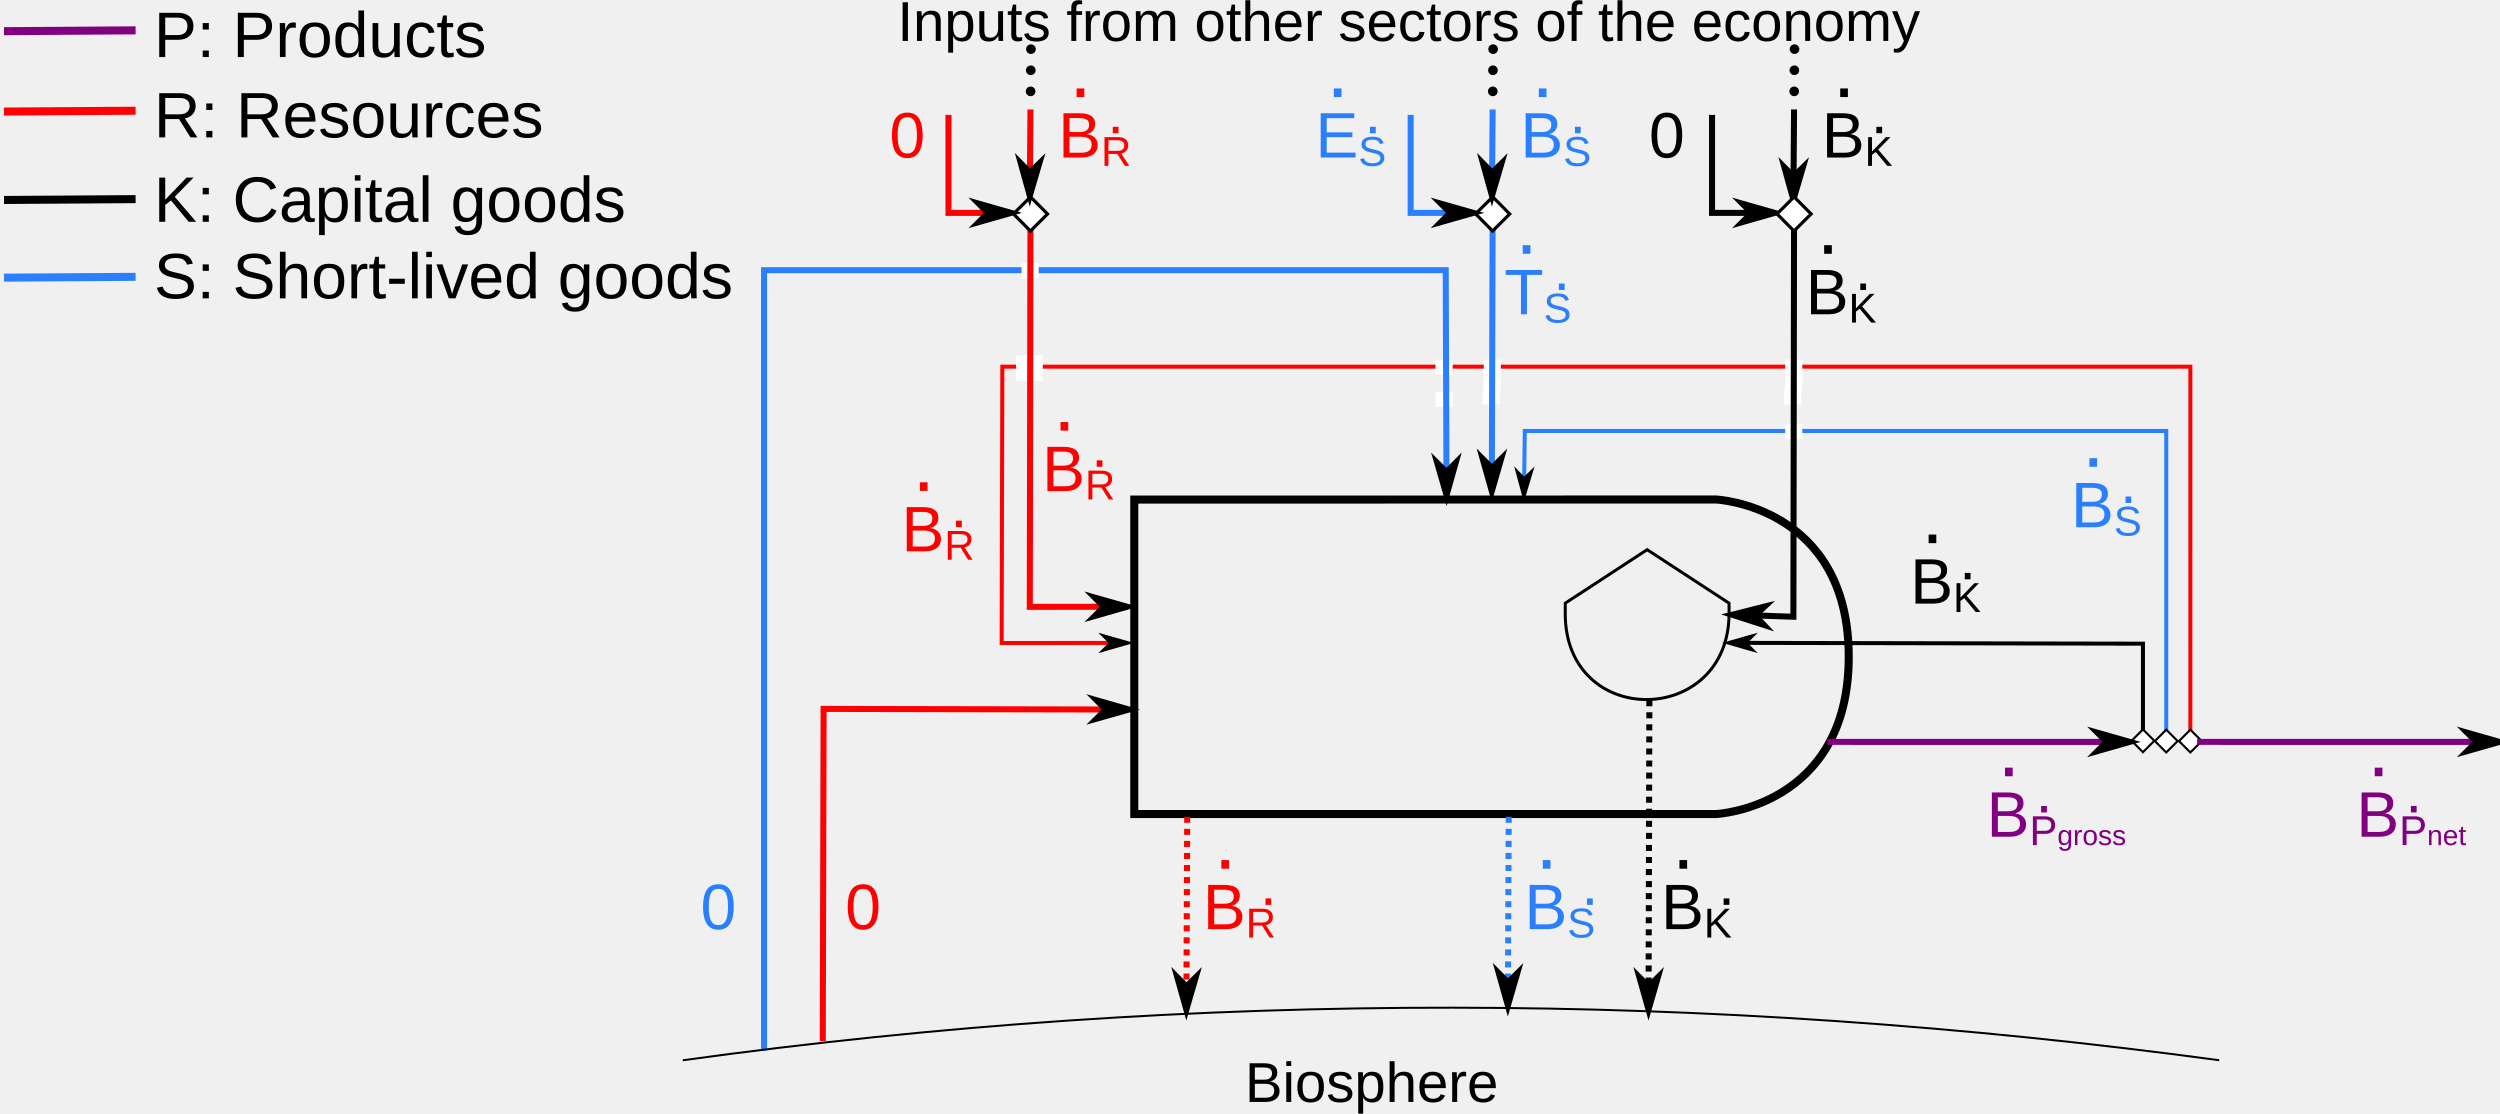
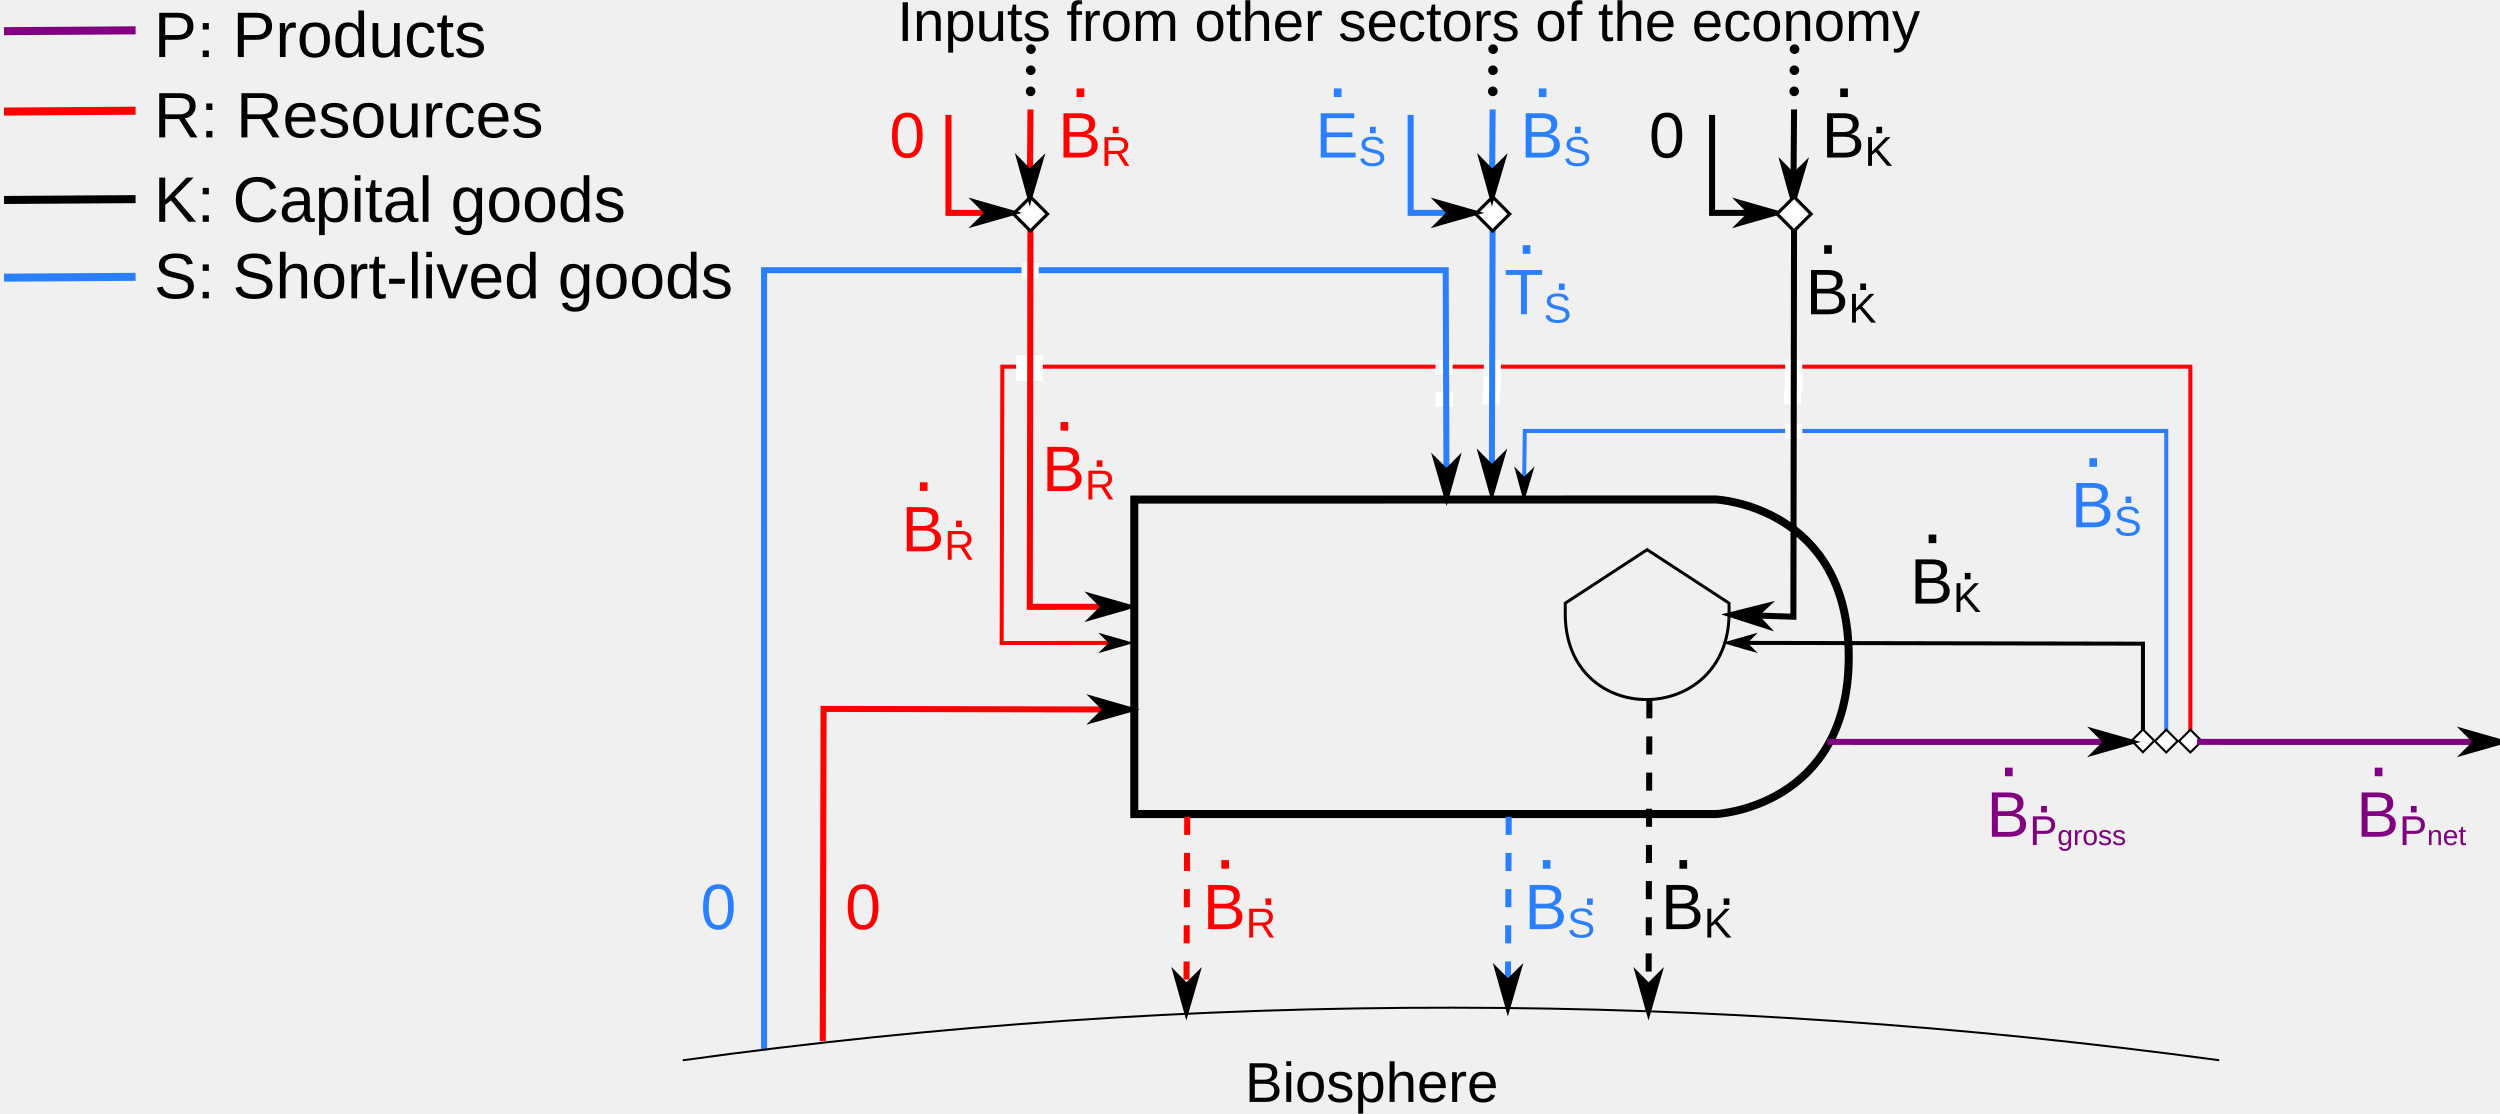
<svg xmlns="http://www.w3.org/2000/svg" width="1244.111" height="553.949" id="svg2" version="1.1">
  <defs id="defs4">
    <marker orient="auto" refY="0.0" refX="0.0" id="Arrow1Mend" style="overflow:visible;">
      <path id="path4343" d="M 0.0,0.0 L 5.0,-5.0 L -12.5,0.0 L 5.0,5.0 L 0.0,0.0 z " style="fill-rule:evenodd;stroke:#000000;stroke-width:1.0pt;marker-start:none;" transform="scale(0.4) rotate(180) translate(10,0)" />
    </marker>
    <marker orient="auto" refY="0.0" refX="0.0" id="EmptyDiamondM" style="overflow:visible">
      <path id="path4444" d="M 0,-7.071 L -7.071,0 L 0,7.071 L 7.071,0 L 0,-7.071 z " style="fill-rule:evenodd;fill:#FFFFFF;stroke:#000000;stroke-width:1.0pt;marker-start:none" transform="scale(0.4)" />
    </marker>
    <marker orient="auto" refY="0.0" refX="0.0" id="Arrow1Mstart" style="overflow:visible">
      <path id="path4340" d="M 0.0,0.0 L 5.0,-5.0 L -12.5,0.0 L 5.0,5.0 L 0.0,0.0 z " style="fill-rule:evenodd;stroke:#000000;stroke-width:1.0pt;marker-start:none" transform="scale(0.4) translate(10,0)" />
    </marker>
    <marker style="overflow:visible" id="InfiniteLineEnd" refX="0" refY="0" orient="auto">
      <g id="g4287">
        <circle id="circle4289" r="0.8" cy="0" cx="3" />
        <circle id="circle4291" r="0.8" cy="0" cx="6.5" />
        <circle id="circle4293" r="0.8" cy="0" cx="10" />
      </g>
    </marker>
    <marker orient="auto" refY="0" refX="0" id="Arrow2Mend" style="overflow:visible">
      <path id="path3888" style="font-size:12px;fill-rule:evenodd;stroke-width:0.625;stroke-linejoin:round" d="M 8.719,4.034 -2.207,0.016 8.719,-4.002 c -1.745,2.372 -1.735,5.617 -6e-7,8.035 z" transform="scale(-0.6,-0.6)" />
    </marker>
    <marker orient="auto" refY="0" refX="0" id="EmptyDiamondL" style="overflow:visible">
      <path id="path3968" d="M 0,-7.071 -7.071,0 0,7.071 7.071,0 0,-7.071 z" style="fill:#ffffff;fill-rule:evenodd;stroke:#000000;stroke-width:1pt;marker-start:none" transform="scale(0.8,0.8)" />
    </marker>
    <marker style="overflow:visible" id="InfiniteLineStart" refX="0" refY="0" orient="auto">
      <g id="g4034" transform="translate(-13,0)">
        <circle d="M 3.8,0 C 3.8,0.442 3.442,0.8 3,0.8 2.558,0.8 2.2,0.442 2.2,0 c 0,-0.442 0.358,-0.8 0.8,-0.8 0.442,0 0.8,0.358 0.8,0.8 z" id="circle4036" r="0.8" cy="0" cx="3" />
        <circle d="M 7.3,0 C 7.3,0.442 6.942,0.8 6.5,0.8 6.058,0.8 5.7,0.442 5.7,0 c 0,-0.442 0.358,-0.8 0.8,-0.8 0.442,0 0.8,0.358 0.8,0.8 z" id="circle4038" r="0.8" cy="0" cx="6.5" />
        <circle d="M 10.8,0 C 10.8,0.442 10.442,0.8 10,0.8 9.558,0.8 9.2,0.442 9.2,0 c 0,-0.442 0.358,-0.8 0.8,-0.8 0.442,0 0.8,0.358 0.8,0.8 z" id="circle4040" r="0.8" cy="0" cx="10" />
      </g>
    </marker>
    <marker orient="auto" refY="0" refX="0" id="Arrow1Lend" style="overflow:visible">
      <path id="path3792" d="M 0,0 5,-5 -12.5,0 5,5 0,0 z" style="fill-rule:evenodd;stroke:#000000;stroke-width:1pt;marker-start:none" transform="matrix(-0.8,0,0,-0.8,-10,0)" />
    </marker>
    <marker orient="auto" refY="0" refX="0" id="Arrow1Lstart-0" style="overflow:visible">
      <path id="path4143-5" d="M 0,0 5,-5 -12.5,0 5,5 0,0 z" style="fill-rule:evenodd;stroke:#000000;stroke-width:1pt;marker-start:none" transform="matrix(0.8,0,0,0.8,10,0)" />
    </marker>
    <marker orient="auto" refY="0" refX="0" id="Arrow1Lend-7" style="overflow:visible">
      <path id="path4132-0" d="M 0,0 5,-5 -12.5,0 5,5 0,0 z" style="fill-rule:evenodd;stroke:#000000;stroke-width:1pt;marker-start:none" transform="matrix(-0.8,0,0,-0.8,-10,0)" />
    </marker>
    <marker style="overflow:visible" id="InfiniteLineStart-0" refX="0" refY="0" orient="auto">
      <g id="g4065-5" transform="translate(-13,0)">
        <circle d="M 3.8,0 C 3.8,0.442 3.442,0.8 3,0.8 2.558,0.8 2.2,0.442 2.2,0 c 0,-0.442 0.358,-0.8 0.8,-0.8 0.442,0 0.8,0.358 0.8,0.8 z" id="circle4067-6" r="0.8" cy="0" cx="3" />
        <circle d="M 7.3,0 C 7.3,0.442 6.942,0.8 6.5,0.8 6.058,0.8 5.7,0.442 5.7,0 c 0,-0.442 0.358,-0.8 0.8,-0.8 0.442,0 0.8,0.358 0.8,0.8 z" id="circle4069-78" r="0.8" cy="0" cx="6.5" />
        <circle d="M 10.8,0 C 10.8,0.442 10.442,0.8 10,0.8 9.558,0.8 9.2,0.442 9.2,0 c 0,-0.442 0.358,-0.8 0.8,-0.8 0.442,0 0.8,0.358 0.8,0.8 z" id="circle4071-06" r="0.8" cy="0" cx="10" />
      </g>
    </marker>
    <marker orient="auto" refY="0" refX="0" id="EmptyDiamondL-1" style="overflow:visible">
      <path id="path4169" d="M 0,-7.071 -7.071,0 0,7.071 7.071,0 0,-7.071 z" style="fill:#ffffff;fill-rule:evenodd;stroke:#000000;stroke-width:1pt;marker-start:none" transform="scale(0.8,0.8)" />
    </marker>
    <marker orient="auto" refY="0" refX="0" id="Arrow1Lstart-7" style="overflow:visible">
      <path id="path4143-9" d="M 0,0 5,-5 -12.5,0 5,5 0,0 z" style="fill-rule:evenodd;stroke:#000000;stroke-width:1pt;marker-start:none" transform="matrix(0.8,0,0,0.8,10,0)" />
    </marker>
    <marker orient="auto" refY="0" refX="0" id="Arrow1Lend-0" style="overflow:visible">
      <path id="path4132-2" d="M 0,0 5,-5 -12.5,0 5,5 0,0 z" style="fill-rule:evenodd;stroke:#000000;stroke-width:1pt;marker-start:none" transform="matrix(-0.8,0,0,-0.8,-10,0)" />
    </marker>
    <marker style="overflow:visible" id="InfiniteLineStart-3" refX="0" refY="0" orient="auto">
      <g id="g4065-9" transform="translate(-13,0)">
        <circle d="M 3.8,0 C 3.8,0.442 3.442,0.8 3,0.8 2.558,0.8 2.2,0.442 2.2,0 c 0,-0.442 0.358,-0.8 0.8,-0.8 0.442,0 0.8,0.358 0.8,0.8 z" id="circle4067-9" r="0.8" cy="0" cx="3" />
        <circle d="M 7.3,0 C 7.3,0.442 6.942,0.8 6.5,0.8 6.058,0.8 5.7,0.442 5.7,0 c 0,-0.442 0.358,-0.8 0.8,-0.8 0.442,0 0.8,0.358 0.8,0.8 z" id="circle4069-7" r="0.8" cy="0" cx="6.5" />
        <circle d="M 10.8,0 C 10.8,0.442 10.442,0.8 10,0.8 9.558,0.8 9.2,0.442 9.2,0 c 0,-0.442 0.358,-0.8 0.8,-0.8 0.442,0 0.8,0.358 0.8,0.8 z" id="circle4071-0" r="0.8" cy="0" cx="10" />
      </g>
    </marker>
    <marker orient="auto" refY="0" refX="0" id="InfiniteLineStart-7" style="overflow:visible">
      <g transform="translate(-13,0)" id="g4065">
        <circle cx="3" cy="0" r="0.8" id="circle4067" d="M 3.8,0 C 3.8,0.442 3.442,0.8 3,0.8 2.558,0.8 2.2,0.442 2.2,0 c 0,-0.442 0.358,-0.8 0.8,-0.8 0.442,0 0.8,0.358 0.8,0.8 z" />
        <circle cx="6.5" cy="0" r="0.8" id="circle4069" d="M 7.3,0 C 7.3,0.442 6.942,0.8 6.5,0.8 6.058,0.8 5.7,0.442 5.7,0 c 0,-0.442 0.358,-0.8 0.8,-0.8 0.442,0 0.8,0.358 0.8,0.8 z" />
        <circle cx="10" cy="0" r="0.8" id="circle4071" d="M 10.8,0 C 10.8,0.442 10.442,0.8 10,0.8 9.558,0.8 9.2,0.442 9.2,0 c 0,-0.442 0.358,-0.8 0.8,-0.8 0.442,0 0.8,0.358 0.8,0.8 z" />
      </g>
    </marker>
    <marker style="overflow:visible" id="Arrow1Lend-2" refX="0" refY="0" orient="auto">
      <path transform="matrix(-0.8,0,0,-0.8,-10,0)" style="fill-rule:evenodd;stroke:#000000;stroke-width:1pt;marker-start:none" d="M 0,0 5,-5 -12.5,0 5,5 0,0 z" id="path4132" />
    </marker>
    <marker style="overflow:visible" id="Arrow1Lstart" refX="0" refY="0" orient="auto">
      <path transform="matrix(0.8,0,0,0.8,10,0)" style="fill-rule:evenodd;stroke:#000000;stroke-width:1pt;marker-start:none" d="M 0,0 5,-5 -12.5,0 5,5 0,0 z" id="path4143" />
    </marker>
  </defs>
  <g id="layer1" transform="translate(833.1399,-154.8821)">
    <text xml:space="preserve" style="font-size:32px;font-style:normal;font-variant:normal;font-weight:bold;font-stretch:expanded;text-align:start;line-height:125%;letter-spacing:0px;word-spacing:0px;text-anchor:start;fill:#000000;fill-opacity:1;stroke:none;font-family:Engravers MT;-inkscape-font-specification:Engravers MT Bold Expanded" x="292.258" y="107.663" id="text6668" transform="translate(-121.7803,643.7631)">
      <tspan id="tspan6670" x="292.258" y="107.663" />
    </text>
    <path id="path4734" d="m -831.14,170.394 65.479,-0.414" style="fill:none;stroke:#800080;stroke-width:4;stroke-linecap:butt;stroke-linejoin:miter;stroke-opacity:1;marker-start:none;marker-end:none" />
    <path style="fill:none;stroke:#000000;stroke-width:4;stroke-linecap:butt;stroke-linejoin:miter;stroke-opacity:1;marker-start:none;marker-end:none" d="m -831.14,254.394 65.479,-0.414" id="path4736" />
    <path id="path4740" d="m -831.14,293.061 65.479,-0.414" style="fill:none;stroke:#2a7fff;stroke-width:4;stroke-linecap:butt;stroke-linejoin:miter;stroke-opacity:1;marker-start:none;marker-end:none" />
    <text xml:space="preserve" style="font-size:32px;font-style:normal;font-variant:normal;font-weight:normal;font-stretch:normal;text-align:start;line-height:125%;letter-spacing:0px;word-spacing:0px;text-anchor:start;fill:#000000;fill-opacity:1;stroke:none;font-family:Arial;-inkscape-font-specification:Arial" x="-756.526" y="183.267" id="text5894">
      <tspan id="tspan5896" x="-756.526" y="183.267">P: Products</tspan>
    </text>
    <text xml:space="preserve" style="font-size:32px;font-style:normal;font-variant:normal;font-weight:normal;font-stretch:normal;text-align:start;line-height:125%;letter-spacing:0px;word-spacing:0px;text-anchor:start;fill:#000000;fill-opacity:1;stroke:none;font-family:Arial;-inkscape-font-specification:Arial" x="-756.526" y="303.357" id="text5902">
      <tspan id="tspan5904" x="-756.526" y="303.357">S: Short-lived goods</tspan>
    </text>
    <text id="text5906" y="265.267" x="-756.526" style="font-size:32px;font-style:normal;font-variant:normal;font-weight:normal;font-stretch:normal;text-align:start;line-height:125%;letter-spacing:0px;word-spacing:0px;text-anchor:start;fill:#000000;fill-opacity:1;stroke:none;font-family:Arial;-inkscape-font-specification:Arial" xml:space="preserve">
      <tspan y="265.267" x="-756.526" id="tspan5908">K: Capital goods</tspan>
    </text>
    <path id="path6782" d="m -268.666,403.498 0,156.485 289.541,0 c 0,0 66,-3.206 66,-78.265 0,-75.059 -66,-78.265 -66,-78.265 z" style="fill:none;stroke:#000000;stroke-width:4;stroke-linecap:butt;stroke-linejoin:miter;stroke-opacity:1" />
    <path style="fill:none;stroke:#000000;stroke-width:1.5;stroke-linecap:butt;stroke-linejoin:miter;stroke-opacity:1" d="m 27.306,455.046 -40.754,-26.62 -40.754,26.62 0,4.778 c -0.431,58.107 81.709,57.06 81.531,0 z" id="path6784" />
    <path id="path6786" d="m -423.691,672.966 0.409,-165.304 151.459,0.31" style="fill:none;stroke:#ff0000;stroke-width:3;stroke-linecap:butt;stroke-linejoin:miter;stroke-opacity:1;marker-start:none;marker-end:url(#Arrow1Mend)" />
-     <path id="path6796" d="m -242.335,561.347 -0.414,95.479" style="fill:none;stroke:#ff0000;stroke-width:3;stroke-linecap:butt;stroke-linejoin:miter;stroke-miterlimit:4;stroke-opacity:1;stroke-dasharray:3, 3;stroke-dashoffset:0;marker-start:none;marker-end:url(#Arrow1Mend)" />
-     <path style="fill:none;stroke:#000000;stroke-width:3;stroke-linecap:butt;stroke-linejoin:miter;stroke-miterlimit:4;stroke-opacity:1;stroke-dasharray:3, 3;stroke-dashoffset:0;marker-start:none;marker-end:url(#Arrow1Mend)" d="m -12.335,503.347 -0.414,153.479" id="path6806" />
+     <path id="path6796" d="m -242.335,561.347 -0.414,95.479" style="fill:none;stroke:#ff0000;stroke-width:3;stroke-linecap:butt;stroke-linejoin:miter;stroke-miterlimit:4;stroke-opacity:1;stroke-dasharray:9,9;stroke-dashoffset:0;marker-start:none;marker-end:url(#Arrow1Mend)" />
+     <path style="fill:none;stroke:#000000;stroke-width:3;stroke-linecap:butt;stroke-linejoin:miter;stroke-miterlimit:4;stroke-opacity:1;stroke-dasharray:9,9;stroke-dashoffset:0;marker-start:none;marker-end:url(#Arrow1Mend)" d="m -12.335,503.347 -0.414,153.479" id="path6806" />
    <path style="fill:none;stroke:#2a7fff;stroke-width:2;stroke-linecap:butt;stroke-linejoin:miter;stroke-opacity:1;marker-start:url(#EmptyDiamondM);marker-end:url(#Arrow1Mend)" d="m 244.88,523.677 0.005,-154.33 -319.219,0 -0.414,31.479" id="path6820" />
    <path style="fill:none;stroke:#000000;stroke-width:2;stroke-linecap:butt;stroke-linejoin:miter;stroke-opacity:1;marker-start:url(#EmptyDiamondM);marker-end:url(#Arrow1Mend)" d="m 233.286,523.531 0,-48.325 -205.479,-0.414" id="path6822" />
    <path id="path6824" d="m 76.221,524.076 150,0.009" style="fill:none;stroke:#800080;stroke-width:3;stroke-linecap:butt;stroke-linejoin:miter;stroke-opacity:1;marker-end:url(#Arrow1Mend)" />
    <rect y="365.793" x="55.239" height="7.626" width="8.523" id="rect6828" style="fill:#ffffff;fill-opacity:1;stroke:none" />
    <rect style="fill:#ffffff;fill-opacity:1;stroke:none" id="rect6830" width="8.523" height="7.626" x="54.683" y="348.572" />
    <rect style="fill:#ffffff;fill-opacity:1;stroke:none" id="rect6832" width="8.523" height="7.626" x="55.239" y="339.793" />
    <rect y="341.793" x="55.239" height="7.626" width="8.523" id="rect6834" style="fill:#ffffff;fill-opacity:1;stroke:none" />
    <rect y="339.793" x="-94.761" height="7.626" width="8.523" id="rect6836" style="fill:#ffffff;fill-opacity:1;stroke:none" />
    <rect style="fill:#ffffff;fill-opacity:1;stroke:none" id="rect6838" width="8.523" height="7.626" x="-94.761" y="341.793" />
-     <path id="path6848" d="m -82.335,561.347 -0.414,93.479" style="fill:none;stroke:#2a7fff;stroke-width:3;stroke-linecap:butt;stroke-linejoin:miter;stroke-miterlimit:4;stroke-opacity:1;stroke-dasharray:3, 3;stroke-dashoffset:0;marker-start:none;marker-end:url(#Arrow1Mend)" />
+     <path id="path6848" d="m -82.335,561.347 -0.414,93.479" style="fill:none;stroke:#2a7fff;stroke-width:3;stroke-linecap:butt;stroke-linejoin:miter;stroke-miterlimit:4;stroke-opacity:1;stroke-dasharray:9,9;stroke-dashoffset:0;marker-start:none;marker-end:url(#Arrow1Mend)" />
    <path style="fill:none;stroke:#ff0000;stroke-width:2;stroke-linecap:butt;stroke-linejoin:miter;stroke-opacity:1;marker-start:url(#EmptyDiamondM);marker-end:url(#Arrow1Mend)" d="m 256.88,523.677 0.005,-186.33 -591.219,0 -0.338,137.528 61.924,-0.049" id="path6850" />
    <rect style="fill:#ffffff;fill-opacity:1;stroke:none" id="rect6852" width="13.338" height="12.782" x="-327.548" y="331.666" />
    <rect y="333.793" x="55.239" height="7.626" width="8.523" id="rect6854" style="fill:#ffffff;fill-opacity:1;stroke:none" />
    <rect y="348.572" x="-95.317" height="7.626" width="8.523" id="rect6860" style="fill:#ffffff;fill-opacity:1;stroke:none" />
    <rect y="339.793" x="-94.761" height="7.626" width="8.523" id="rect6862" style="fill:#ffffff;fill-opacity:1;stroke:none" />
    <rect style="fill:#ffffff;fill-opacity:1;stroke:none" id="rect6866" width="8.523" height="7.626" x="-94.761" y="333.793" />
    <path style="fill:none;stroke:#2a7fff;stroke-width:3;stroke-linecap:butt;stroke-linejoin:miter;stroke-opacity:1;marker-start:url(#EmptyDiamondM);marker-end:url(#Arrow1Mend)" d="m -90.334,261.347 -0.414,137.479" id="path9595" />
    <path id="path9819" d="m 59.666,209.347 -0.333,44.443" style="fill:none;stroke:#000000;stroke-width:3;stroke-linecap:butt;stroke-linejoin:miter;stroke-opacity:1;marker-start:url(#InfiniteLineStart-7);marker-end:url(#Arrow1Mend)" />
    <rect y="333.793" x="-118.761" height="7.626" width="8.523" id="rect4711" style="fill:#ffffff;fill-opacity:1;stroke:none" />
    <rect style="fill:#ffffff;fill-opacity:1;stroke:none" id="rect4713" width="8.523" height="7.626" x="-118.761" y="349.793" />
    <path id="path4703" d="m -452.907,677.677 -0.005,-388.33 339.219,0 0.414,111.479" style="fill:none;stroke:#2a7fff;stroke-width:3;stroke-linecap:butt;stroke-linejoin:miter;stroke-opacity:1;marker-start:none;marker-end:url(#Arrow1Mend)" />
    <rect y="285.793" x="-324.761" height="7.626" width="8.523" id="rect4717" style="fill:#ffffff;fill-opacity:1;stroke:none" />
    <path style="fill:none;stroke:#ff0000;stroke-width:3;stroke-linecap:butt;stroke-linejoin:miter;stroke-opacity:1;marker-start:url(#EmptyDiamondM);marker-end:url(#Arrow1Mend)" d="m -320.334,261.347 -0.338,195.528 47.924,-0.049" id="path9583" />
    <text id="text4961" y="703.267" x="-131.094" style="font-size:28px;font-style:normal;font-variant:normal;font-weight:normal;font-stretch:normal;text-align:start;line-height:125%;letter-spacing:0px;word-spacing:0px;text-anchor:start;fill:#000000;fill-opacity:1;stroke:none;font-family:Arial;-inkscape-font-specification:Arial" xml:space="preserve">
      <tspan y="703.267" x="-131.094" id="tspan4963" style="text-align:center;text-anchor:middle">Biosphere</tspan>
    </text>
    <text id="text4965" y="175.267" x="-386.526" style="font-size:28px;font-style:normal;font-variant:normal;font-weight:normal;font-stretch:normal;text-align:start;line-height:125%;letter-spacing:0px;word-spacing:0px;text-anchor:start;fill:#000000;fill-opacity:1;stroke:none;font-family:Arial;-inkscape-font-specification:Arial" xml:space="preserve">
      <tspan y="175.267" x="-386.526" id="tspan4967">Inputs from other sectors of the economy</tspan>
    </text>
    <path style="fill:none;stroke:#000000;stroke-width:1px;stroke-linecap:butt;stroke-linejoin:miter;stroke-opacity:1" d="m 341.788,527.876 c 256.212,-35.344 510.705,-34.403 764.592,0" id="path3079" transform="translate(-835.1399,154.6341)" />
    <text id="text3075" y="399.267" x="-314.526" style="font-size:32px;font-style:normal;font-variant:normal;font-weight:normal;font-stretch:normal;text-align:start;line-height:125%;letter-spacing:0px;word-spacing:0px;text-anchor:start;fill:#ff0000;fill-opacity:1;stroke:none;font-family:Arial;-inkscape-font-specification:Arial" xml:space="preserve">
      <tspan y="399.267" x="-314.526" id="tspan3077">B<tspan style="font-size:65.001%;baseline-shift:sub;fill:#ff0000" id="tspan3079">R</tspan>
      </tspan>
    </text>
    <text id="text3087" y="311.267" x="-84.526" style="font-size:32px;font-style:normal;font-variant:normal;font-weight:normal;font-stretch:normal;text-align:start;line-height:125%;letter-spacing:0px;word-spacing:0px;text-anchor:start;fill:#2a7fff;fill-opacity:1;stroke:none;font-family:Arial;-inkscape-font-specification:Arial" xml:space="preserve">
      <tspan y="311.267" x="-84.526" id="tspan3089">T<tspan style="font-size:65.001%;baseline-shift:sub;fill:#2a7fff" id="tspan3091">S</tspan>
      </tspan>
    </text>
    <text xml:space="preserve" style="font-size:32px;font-style:normal;font-variant:normal;font-weight:normal;font-stretch:normal;text-align:start;line-height:125%;letter-spacing:0px;word-spacing:0px;text-anchor:start;fill:#000000;fill-opacity:1;stroke:none;font-family:Arial;-inkscape-font-specification:Arial" x="65.474" y="311.267" id="text3093">
      <tspan id="tspan3095" x="65.474" y="311.267">B<tspan id="tspan3097" style="font-size:65.001%;baseline-shift:sub">K</tspan>
      </tspan>
    </text>
    <text xml:space="preserve" style="font-size:40px;font-style:normal;font-variant:normal;font-weight:normal;font-stretch:normal;text-align:start;line-height:125%;letter-spacing:0px;word-spacing:0px;text-anchor:start;fill:#ff0000;fill-opacity:1;stroke:none;font-family:Arial;-inkscape-font-specification:Arial" x="-309.02" y="369.179" id="text3088">
      <tspan id="tspan3090" x="-309.02" y="369.179">.</tspan>
    </text>
    <text xml:space="preserve" style="font-size:40px;font-style:normal;font-variant:normal;font-weight:normal;font-stretch:normal;text-align:start;line-height:125%;letter-spacing:0px;word-spacing:0px;text-anchor:start;fill:#2a7fff;fill-opacity:1;stroke:none;font-family:Arial;-inkscape-font-specification:Arial" x="-79.02" y="281.179" id="text3096">
      <tspan id="tspan3098" x="-79.02" y="281.179">.</tspan>
    </text>
    <text id="text3100" y="281.179" x="70.98" style="font-size:40px;font-style:normal;font-variant:normal;font-weight:normal;font-stretch:normal;text-align:start;line-height:125%;letter-spacing:0px;word-spacing:0px;text-anchor:start;fill:#000000;fill-opacity:1;stroke:none;font-family:Arial;-inkscape-font-specification:Arial" xml:space="preserve">
      <tspan y="281.179" x="70.98" id="tspan3102">.</tspan>
    </text>
    <text id="text3095" y="571.267" x="155.474" style="font-size:32px;font-style:normal;font-variant:normal;font-weight:normal;font-stretch:normal;text-align:start;line-height:125%;letter-spacing:0px;word-spacing:0px;text-anchor:start;fill:#800080;fill-opacity:1;stroke:none;font-family:Arial;-inkscape-font-specification:Arial" xml:space="preserve">
      <tspan y="571.267" x="155.474" id="tspan3099">B<tspan style="font-size:65.001%;baseline-shift:sub;fill:#800080" id="tspan3101">P<tspan style="font-size:14px" id="tspan3183">gross</tspan>
        </tspan>
      </tspan>
    </text>
    <text xml:space="preserve" style="font-size:40px;font-style:normal;font-variant:normal;font-weight:normal;font-stretch:normal;text-align:start;line-height:125%;letter-spacing:0px;word-spacing:0px;text-anchor:start;fill:#800080;fill-opacity:1;stroke:none;font-family:Arial;-inkscape-font-specification:Arial" x="160.98" y="541.179" id="text3103">
      <tspan id="tspan3105" x="160.98" y="541.179">.</tspan>
    </text>
    <text xml:space="preserve" style="font-size:32px;font-style:normal;font-variant:normal;font-weight:normal;font-stretch:normal;text-align:start;line-height:125%;letter-spacing:0px;word-spacing:0px;text-anchor:start;fill:#ff0000;fill-opacity:1;stroke:none;font-family:Arial;-inkscape-font-specification:Arial" x="-234.526" y="617.267" id="text3107">
      <tspan id="tspan3109" x="-234.526" y="617.267">B<tspan id="tspan3111" style="font-size:65.001%;baseline-shift:sub;fill:#ff0000">R</tspan>
      </tspan>
    </text>
    <text xml:space="preserve" style="font-size:32px;font-style:normal;font-variant:normal;font-weight:normal;font-stretch:normal;text-align:start;line-height:125%;letter-spacing:0px;word-spacing:0px;text-anchor:start;fill:#2a7fff;fill-opacity:1;stroke:none;font-family:Arial;-inkscape-font-specification:Arial" x="-74.526" y="617.267" id="text3113">
      <tspan id="tspan3115" x="-74.526" y="617.267">B<tspan id="tspan3117" style="font-size:65.001%;baseline-shift:sub;fill:#2a7fff">S</tspan>
      </tspan>
    </text>
    <text id="text3119" y="617.267" x="-6.526" style="font-size:32px;font-style:normal;font-variant:normal;font-weight:normal;font-stretch:normal;text-align:start;line-height:125%;letter-spacing:0px;word-spacing:0px;text-anchor:start;fill:#000000;fill-opacity:1;stroke:none;font-family:Arial;-inkscape-font-specification:Arial" xml:space="preserve">
      <tspan y="617.267" x="-6.526" id="tspan3121">B<tspan style="font-size:65.001%;baseline-shift:sub" id="tspan3123">K</tspan>
      </tspan>
    </text>
    <text id="text3125" y="587.179" x="-229.02" style="font-size:40px;font-style:normal;font-variant:normal;font-weight:normal;font-stretch:normal;text-align:start;line-height:125%;letter-spacing:0px;word-spacing:0px;text-anchor:start;fill:#ff0000;fill-opacity:1;stroke:none;font-family:Arial;-inkscape-font-specification:Arial" xml:space="preserve">
      <tspan y="587.179" x="-229.02" id="tspan3127">.</tspan>
    </text>
    <text id="text3129" y="587.179" x="-69.02" style="font-size:40px;font-style:normal;font-variant:normal;font-weight:normal;font-stretch:normal;text-align:start;line-height:125%;letter-spacing:0px;word-spacing:0px;text-anchor:start;fill:#2a7fff;fill-opacity:1;stroke:none;font-family:Arial;-inkscape-font-specification:Arial" xml:space="preserve">
      <tspan y="587.179" x="-69.02" id="tspan3131">.</tspan>
    </text>
    <text xml:space="preserve" style="font-size:40px;font-style:normal;font-variant:normal;font-weight:normal;font-stretch:normal;text-align:start;line-height:125%;letter-spacing:0px;word-spacing:0px;text-anchor:start;fill:#000000;fill-opacity:1;stroke:none;font-family:Arial;-inkscape-font-specification:Arial" x="-1.02" y="587.179" id="text3133">
      <tspan id="tspan3135" x="-1.02" y="587.179">.</tspan>
    </text>
    <text id="text3105" y="387.179" x="-290.109" style="font-size:29.971px;font-style:normal;font-variant:normal;font-weight:normal;font-stretch:normal;text-align:start;line-height:125%;letter-spacing:0px;word-spacing:0px;text-anchor:start;fill:#ff0000;fill-opacity:1;stroke:none;font-family:Arial;-inkscape-font-specification:Arial" xml:space="preserve">
      <tspan y="387.179" x="-290.109" id="tspan3107">.</tspan>
    </text>
    <text xml:space="preserve" style="font-size:29.971px;font-style:normal;font-variant:normal;font-weight:normal;font-stretch:normal;text-align:start;line-height:125%;letter-spacing:0px;word-spacing:0px;text-anchor:start;fill:#2a7fff;fill-opacity:1;stroke:none;font-family:Arial;-inkscape-font-specification:Arial" x="-60.109" y="299.179" id="text3109">
      <tspan id="tspan3112" x="-60.109" y="299.179">.</tspan>
    </text>
    <text id="text3114" y="299.179" x="89.891" style="font-size:29.971px;font-style:normal;font-variant:normal;font-weight:normal;font-stretch:normal;text-align:start;line-height:125%;letter-spacing:0px;word-spacing:0px;text-anchor:start;fill:#000000;fill-opacity:1;stroke:none;font-family:Arial;-inkscape-font-specification:Arial" xml:space="preserve">
      <tspan y="299.179" x="89.891" id="tspan3116">.</tspan>
    </text>
    <text xml:space="preserve" style="font-size:29.971px;font-style:normal;font-variant:normal;font-weight:normal;font-stretch:normal;text-align:start;line-height:125%;letter-spacing:0px;word-spacing:0px;text-anchor:start;fill:#800080;fill-opacity:1;stroke:none;font-family:Arial;-inkscape-font-specification:Arial" x="179.891" y="559.179" id="text3118">
      <tspan id="tspan3120" x="179.891" y="559.179">.</tspan>
    </text>
    <text xml:space="preserve" style="font-size:29.971px;font-style:normal;font-variant:normal;font-weight:normal;font-stretch:normal;text-align:start;line-height:125%;letter-spacing:0px;word-spacing:0px;text-anchor:start;fill:#000000;fill-opacity:1;stroke:none;font-family:Arial;-inkscape-font-specification:Arial" x="21.891" y="605.179" id="text3122">
      <tspan id="tspan3124" x="21.891" y="605.179">.</tspan>
    </text>
    <text id="text3126" y="605.179" x="-46.109" style="font-size:29.971px;font-style:normal;font-variant:normal;font-weight:normal;font-stretch:normal;text-align:start;line-height:125%;letter-spacing:0px;word-spacing:0px;text-anchor:start;fill:#2a7fff;fill-opacity:1;stroke:none;font-family:Arial;-inkscape-font-specification:Arial" xml:space="preserve">
      <tspan y="605.179" x="-46.109" id="tspan3128">.</tspan>
    </text>
    <text xml:space="preserve" style="font-size:29.971px;font-style:normal;font-variant:normal;font-weight:normal;font-stretch:normal;text-align:start;line-height:125%;letter-spacing:0px;word-spacing:0px;text-anchor:start;fill:#ff0000;fill-opacity:1;stroke:none;font-family:Arial;-inkscape-font-specification:Arial" x="-206.109" y="605.179" id="text3130">
      <tspan id="tspan3132" x="-206.109" y="605.179">.</tspan>
    </text>
    <text xml:space="preserve" style="font-size:32px;font-style:normal;font-variant:normal;font-weight:normal;font-stretch:normal;text-align:start;line-height:125%;letter-spacing:0px;word-spacing:0px;text-anchor:start;fill:#ff0000;fill-opacity:1;stroke:none;font-family:Arial;-inkscape-font-specification:Arial" x="-384.526" y="429.267" id="text3134">
      <tspan id="tspan3136" x="-384.526" y="429.267">B<tspan id="tspan3138" style="font-size:65.001%;baseline-shift:sub;fill:#ff0000">R</tspan>
      </tspan>
    </text>
    <text id="text3140" y="399.179" x="-379.02" style="font-size:40px;font-style:normal;font-variant:normal;font-weight:normal;font-stretch:normal;text-align:start;line-height:125%;letter-spacing:0px;word-spacing:0px;text-anchor:start;fill:#ff0000;fill-opacity:1;stroke:none;font-family:Arial;-inkscape-font-specification:Arial" xml:space="preserve">
      <tspan y="399.179" x="-379.02" id="tspan3142">.</tspan>
    </text>
    <text xml:space="preserve" style="font-size:29.971px;font-style:normal;font-variant:normal;font-weight:normal;font-stretch:normal;text-align:start;line-height:125%;letter-spacing:0px;word-spacing:0px;text-anchor:start;fill:#ff0000;fill-opacity:1;stroke:none;font-family:Arial;-inkscape-font-specification:Arial" x="-360.109" y="417.179" id="text3144">
      <tspan id="tspan3146" x="-360.109" y="417.179">.</tspan>
    </text>
    <text id="text3148" y="617.267" x="-412.526" style="font-size:32px;font-style:normal;font-variant:normal;font-weight:normal;font-stretch:normal;text-align:start;line-height:125%;letter-spacing:0px;word-spacing:0px;text-anchor:start;fill:#ff0000;fill-opacity:1;stroke:none;font-family:Arial;-inkscape-font-specification:Arial" xml:space="preserve">
      <tspan y="617.267" x="-412.526" id="tspan3150">0</tspan>
    </text>
    <text xml:space="preserve" style="font-size:32px;font-style:normal;font-variant:normal;font-weight:normal;font-stretch:normal;text-align:start;line-height:125%;letter-spacing:0px;word-spacing:0px;text-anchor:start;fill:#2a7fff;fill-opacity:1;stroke:none;font-family:Arial;-inkscape-font-specification:Arial" x="-484.526" y="617.267" id="text3162">
      <tspan id="tspan3164" x="-484.526" y="617.267">0<tspan id="tspan3166" style="font-size:65.001%;baseline-shift:sub;fill:#2a7fff" />
      </tspan>
    </text>
    <text id="text3176" y="417.267" x="197.474" style="font-size:32px;font-style:normal;font-variant:normal;font-weight:normal;font-stretch:normal;text-align:start;line-height:125%;letter-spacing:0px;word-spacing:0px;text-anchor:start;fill:#2a7fff;fill-opacity:1;stroke:none;font-family:Arial;-inkscape-font-specification:Arial" xml:space="preserve">
      <tspan y="417.267" x="197.474" id="tspan3178">B<tspan style="font-size:65.001%;baseline-shift:sub;fill:#2a7fff" id="tspan3180">S</tspan>
      </tspan>
    </text>
    <text xml:space="preserve" style="font-size:40px;font-style:normal;font-variant:normal;font-weight:normal;font-stretch:normal;text-align:start;line-height:125%;letter-spacing:0px;word-spacing:0px;text-anchor:start;fill:#2a7fff;fill-opacity:1;stroke:none;font-family:Arial;-inkscape-font-specification:Arial" x="202.98" y="387.179" id="text3182">
      <tspan id="tspan3184" x="202.98" y="387.179">.</tspan>
    </text>
    <text xml:space="preserve" style="font-size:29.971px;font-style:normal;font-variant:normal;font-weight:normal;font-stretch:normal;text-align:start;line-height:125%;letter-spacing:0px;word-spacing:0px;text-anchor:start;fill:#2a7fff;fill-opacity:1;stroke:none;font-family:Arial;-inkscape-font-specification:Arial" x="221.891" y="405.179" id="text3186">
      <tspan id="tspan3188" x="221.891" y="405.179">.</tspan>
    </text>
    <text id="text3190" y="455.267" x="117.474" style="font-size:32px;font-style:normal;font-variant:normal;font-weight:normal;font-stretch:normal;text-align:start;line-height:125%;letter-spacing:0px;word-spacing:0px;text-anchor:start;fill:#000000;fill-opacity:1;stroke:none;font-family:Arial;-inkscape-font-specification:Arial" xml:space="preserve">
      <tspan y="455.267" x="117.474" id="tspan3192">B<tspan style="font-size:65.001%;baseline-shift:sub" id="tspan3194">K</tspan>
      </tspan>
    </text>
    <text xml:space="preserve" style="font-size:40px;font-style:normal;font-variant:normal;font-weight:normal;font-stretch:normal;text-align:start;line-height:125%;letter-spacing:0px;word-spacing:0px;text-anchor:start;fill:#000000;fill-opacity:1;stroke:none;font-family:Arial;-inkscape-font-specification:Arial" x="122.98" y="425.179" id="text3196">
      <tspan id="tspan3198" x="122.98" y="425.179">.</tspan>
    </text>
    <text xml:space="preserve" style="font-size:29.971px;font-style:normal;font-variant:normal;font-weight:normal;font-stretch:normal;text-align:start;line-height:125%;letter-spacing:0px;word-spacing:0px;text-anchor:start;fill:#000000;fill-opacity:1;stroke:none;font-family:Arial;-inkscape-font-specification:Arial" x="141.891" y="443.179" id="text3200">
      <tspan id="tspan3202" x="141.891" y="443.179">.</tspan>
    </text>
    <path id="path3158" d="m 49.539,260.821 -30.678,0 0,-48.759" style="fill:none;stroke:#000000;stroke-width:3;stroke-linecap:butt;stroke-linejoin:miter;stroke-opacity:1;marker-start:url(#Arrow1Mstart);marker-end:none" />
    <path style="fill:none;stroke:#800080;stroke-width:3;stroke-linecap:butt;stroke-linejoin:miter;stroke-opacity:1;marker-end:url(#Arrow1Mend)" d="m 260.221,524.076 150,0.009" id="path3161" />
    <text xml:space="preserve" style="font-size:32px;font-style:normal;font-variant:normal;font-weight:normal;font-stretch:normal;text-align:start;line-height:125%;letter-spacing:0px;word-spacing:0px;text-anchor:start;fill:#800080;fill-opacity:1;stroke:none;font-family:Arial;-inkscape-font-specification:Arial" x="339.474" y="571.267" id="text3163">
      <tspan id="tspan3165" x="339.474" y="571.267">B<tspan id="tspan3167" style="font-size:65.001%;baseline-shift:sub;fill:#800080">P<tspan style="font-size:14px" id="tspan3185">net</tspan>
        </tspan>
      </tspan>
    </text>
    <text id="text3169" y="541.179" x="344.98" style="font-size:40px;font-style:normal;font-variant:normal;font-weight:normal;font-stretch:normal;text-align:start;line-height:125%;letter-spacing:0px;word-spacing:0px;text-anchor:start;fill:#800080;fill-opacity:1;stroke:none;font-family:Arial;-inkscape-font-specification:Arial" xml:space="preserve">
      <tspan y="541.179" x="344.98" id="tspan3171">.</tspan>
    </text>
    <text id="text3173" y="559.179" x="363.891" style="font-size:29.971px;font-style:normal;font-variant:normal;font-weight:normal;font-stretch:normal;text-align:start;line-height:125%;letter-spacing:0px;word-spacing:0px;text-anchor:start;fill:#800080;fill-opacity:1;stroke:none;font-family:Arial;-inkscape-font-specification:Arial" xml:space="preserve">
      <tspan y="559.179" x="363.891" id="tspan3175">.</tspan>
    </text>
    <path style="fill:none;stroke:#ff0000;stroke-width:4;stroke-linecap:butt;stroke-linejoin:miter;stroke-opacity:1;marker-start:none;marker-end:none" d="m -831.14,210.394 65.479,-0.414" id="path3177" />
    <text id="text3179" y="223.267" x="-756.526" style="font-size:32px;font-style:normal;font-variant:normal;font-weight:normal;font-stretch:normal;text-align:start;line-height:125%;letter-spacing:0px;word-spacing:0px;text-anchor:start;fill:#000000;fill-opacity:1;stroke:none;font-family:Arial;-inkscape-font-specification:Arial" xml:space="preserve">
      <tspan y="223.267" x="-756.526" id="tspan3181">R: Resources</tspan>
    </text>
    <path style="fill:none;stroke:#000000;stroke-width:3;stroke-linecap:butt;stroke-linejoin:miter;stroke-opacity:1;marker-start:url(#EmptyDiamondM);marker-end:url(#Arrow1Mend)" d="M 59.666,261.347 59.333,461.79 29.252,460.826" id="path4784" />
    <text id="text5011" y="233.267" x="73.474" style="font-size:32px;font-style:normal;font-variant:normal;font-weight:normal;font-stretch:normal;text-align:start;line-height:125%;letter-spacing:0px;word-spacing:0px;text-anchor:start;fill:#000000;fill-opacity:1;stroke:none;font-family:Arial;-inkscape-font-specification:Arial" xml:space="preserve">
      <tspan y="233.267" x="73.474" id="tspan5013">B<tspan style="font-size:65.001%;baseline-shift:sub" id="tspan5015">K</tspan>
      </tspan>
    </text>
    <text xml:space="preserve" style="font-size:40px;font-style:normal;font-variant:normal;font-weight:normal;font-stretch:normal;text-align:start;line-height:125%;letter-spacing:0px;word-spacing:0px;text-anchor:start;fill:#000000;fill-opacity:1;stroke:none;font-family:Arial;-inkscape-font-specification:Arial" x="78.98" y="203.179" id="text5017">
      <tspan id="tspan5019" x="78.98" y="203.179">.</tspan>
    </text>
    <text xml:space="preserve" style="font-size:29.971px;font-style:normal;font-variant:normal;font-weight:normal;font-stretch:normal;text-align:start;line-height:125%;letter-spacing:0px;word-spacing:0px;text-anchor:start;fill:#000000;fill-opacity:1;stroke:none;font-family:Arial;-inkscape-font-specification:Arial" x="97.891" y="221.179" id="text5021">
      <tspan id="tspan5023" x="97.891" y="221.179">.</tspan>
    </text>
    <text xml:space="preserve" style="font-size:32px;font-style:normal;font-variant:normal;font-weight:normal;font-stretch:normal;text-align:start;line-height:125%;letter-spacing:0px;word-spacing:0px;text-anchor:start;fill:#000000;fill-opacity:1;stroke:none;font-family:Arial;-inkscape-font-specification:Arial" x="-12.526" y="233.267" id="text5025">
      <tspan id="tspan5027" x="-12.526" y="233.267">0<tspan id="tspan5029" style="font-size:65.001%;baseline-shift:sub" />
      </tspan>
    </text>
    <path style="fill:#2a7fff;stroke:#2a7fff;stroke-width:3;stroke-linecap:butt;stroke-linejoin:miter;stroke-opacity:1;marker-start:url(#InfiniteLineStart-7);marker-end:url(#Arrow1Mend)" d="m -90.334,209.347 -0.333,42.443" id="path5039" />
    <path style="fill:none;stroke:#2a7fff;stroke-width:3;stroke-linecap:butt;stroke-linejoin:miter;stroke-opacity:1;marker-start:url(#Arrow1Mstart);marker-end:none" d="m -100.461,260.821 -30.678,0 0,-48.759" id="path5041" />
    <text xml:space="preserve" style="font-size:32px;font-style:normal;font-variant:normal;font-weight:normal;font-stretch:normal;text-align:start;line-height:125%;letter-spacing:0px;word-spacing:0px;text-anchor:start;fill:#2a7fff;fill-opacity:1;stroke:none;font-family:Arial;-inkscape-font-specification:Arial" x="-76.526" y="233.267" id="text5043">
      <tspan id="tspan5045" x="-76.526" y="233.267">B<tspan id="tspan5047" style="font-size:65.001%;baseline-shift:sub;fill:#2a7fff">S</tspan>
      </tspan>
    </text>
    <text id="text5049" y="203.179" x="-71.02" style="font-size:40px;font-style:normal;font-variant:normal;font-weight:normal;font-stretch:normal;text-align:start;line-height:125%;letter-spacing:0px;word-spacing:0px;text-anchor:start;fill:#2a7fff;fill-opacity:1;stroke:none;font-family:Arial;-inkscape-font-specification:Arial" xml:space="preserve">
      <tspan y="203.179" x="-71.02" id="tspan5051">.</tspan>
    </text>
    <text id="text5053" y="221.179" x="-52.109" style="font-size:29.971px;font-style:normal;font-variant:normal;font-weight:normal;font-stretch:normal;text-align:start;line-height:125%;letter-spacing:0px;word-spacing:0px;text-anchor:start;fill:#2a7fff;fill-opacity:1;stroke:none;font-family:Arial;-inkscape-font-specification:Arial" xml:space="preserve">
      <tspan y="221.179" x="-52.109" id="tspan5055">.</tspan>
    </text>
    <text id="text5057" y="233.267" x="-178.526" style="font-size:32px;font-style:normal;font-variant:normal;font-weight:normal;font-stretch:normal;text-align:start;line-height:125%;letter-spacing:0px;word-spacing:0px;text-anchor:start;fill:#2a7fff;fill-opacity:1;stroke:none;font-family:Arial;-inkscape-font-specification:Arial" xml:space="preserve">
      <tspan y="233.267" x="-178.526" id="tspan5059">E<tspan style="font-size:65.001%;baseline-shift:sub;fill:#2a7fff" id="tspan5061">S</tspan>
      </tspan>
    </text>
    <text xml:space="preserve" style="font-size:40px;font-style:normal;font-variant:normal;font-weight:normal;font-stretch:normal;text-align:start;line-height:125%;letter-spacing:0px;word-spacing:0px;text-anchor:start;fill:#2a7fff;fill-opacity:1;stroke:none;font-family:Arial;-inkscape-font-specification:Arial" x="-173.02" y="203.179" id="text5063">
      <tspan id="tspan5065" x="-173.02" y="203.179">.</tspan>
    </text>
    <text xml:space="preserve" style="font-size:29.971px;font-style:normal;font-variant:normal;font-weight:normal;font-stretch:normal;text-align:start;line-height:125%;letter-spacing:0px;word-spacing:0px;text-anchor:start;fill:#2a7fff;fill-opacity:1;stroke:none;font-family:Arial;-inkscape-font-specification:Arial" x="-154.109" y="221.179" id="text5067">
      <tspan id="tspan5069" x="-154.109" y="221.179">.</tspan>
    </text>
    <path id="path5296" d="m -320.334,209.347 -0.333,42.443" style="fill:none;stroke:#ff0000;stroke-width:3;stroke-linecap:butt;stroke-linejoin:miter;stroke-opacity:1;marker-start:url(#InfiniteLineStart-7);marker-end:url(#Arrow1Mend)" />
    <path id="path5298" d="m -330.461,260.821 -30.678,0 0,-48.759" style="fill:none;stroke:#ff0000;stroke-width:3;stroke-linecap:butt;stroke-linejoin:miter;stroke-opacity:1;marker-start:url(#Arrow1Mstart);marker-end:none" />
    <text id="text5300" y="233.267" x="-306.526" style="font-size:32px;font-style:normal;font-variant:normal;font-weight:normal;font-stretch:normal;text-align:start;line-height:125%;letter-spacing:0px;word-spacing:0px;text-anchor:start;fill:#ff0000;fill-opacity:1;stroke:none;font-family:Arial;-inkscape-font-specification:Arial" xml:space="preserve">
      <tspan y="233.267" x="-306.526" id="tspan5302">B<tspan style="font-size:65.001%;baseline-shift:sub;fill:#ff0000" id="tspan5304">R</tspan>
      </tspan>
    </text>
    <text xml:space="preserve" style="font-size:40px;font-style:normal;font-variant:normal;font-weight:normal;font-stretch:normal;text-align:start;line-height:125%;letter-spacing:0px;word-spacing:0px;text-anchor:start;fill:#ff0000;fill-opacity:1;stroke:none;font-family:Arial;-inkscape-font-specification:Arial" x="-301.02" y="203.179" id="text5306">
      <tspan id="tspan5308" x="-301.02" y="203.179">.</tspan>
    </text>
    <text xml:space="preserve" style="font-size:29.971px;font-style:normal;font-variant:normal;font-weight:normal;font-stretch:normal;text-align:start;line-height:125%;letter-spacing:0px;word-spacing:0px;text-anchor:start;fill:#ff0000;fill-opacity:1;stroke:none;font-family:Arial;-inkscape-font-specification:Arial" x="-282.109" y="221.179" id="text5310">
      <tspan id="tspan5312" x="-282.109" y="221.179">.</tspan>
    </text>
    <text xml:space="preserve" style="font-size:32px;font-style:normal;font-variant:normal;font-weight:normal;font-stretch:normal;text-align:start;line-height:125%;letter-spacing:0px;word-spacing:0px;text-anchor:start;fill:#ff0000;fill-opacity:1;stroke:none;font-family:Arial;-inkscape-font-specification:Arial" x="-390.526" y="233.267" id="text5314">
      <tspan id="tspan5316" x="-390.526" y="233.267">0<tspan id="tspan5318" style="font-size:65.001%;baseline-shift:sub;fill:#ff0000" />
      </tspan>
    </text>
  </g>
</svg>
